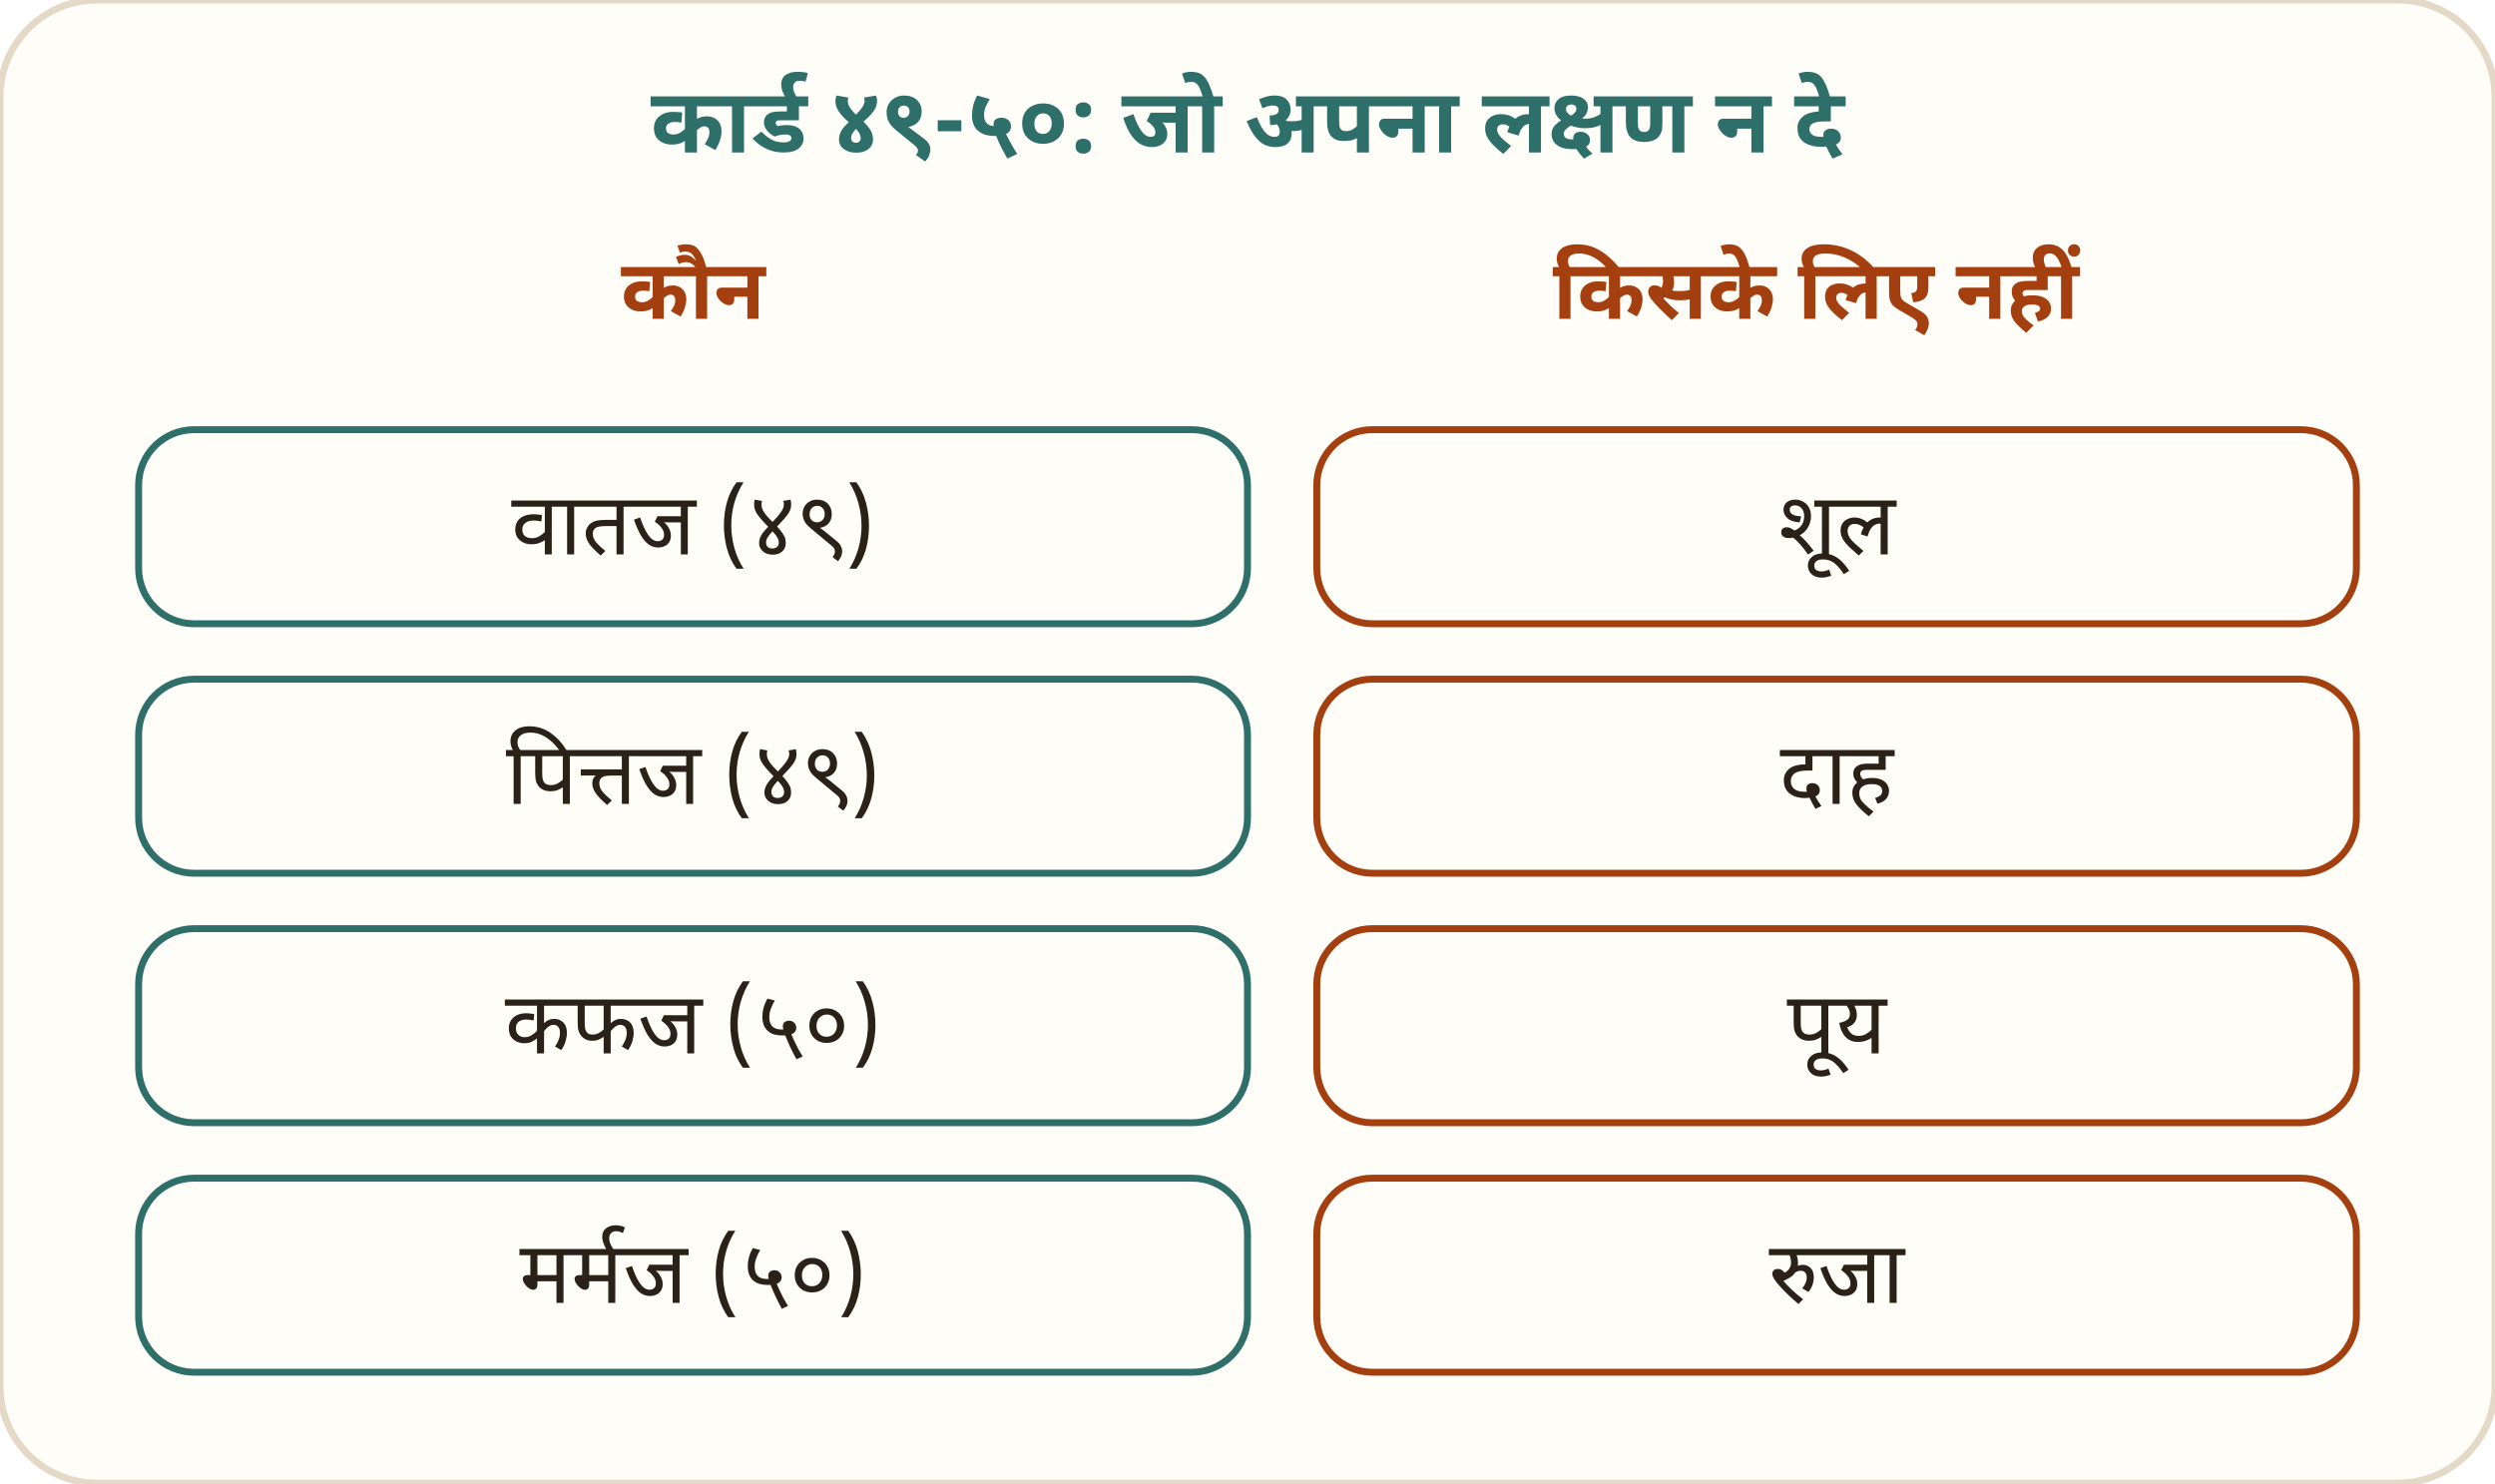
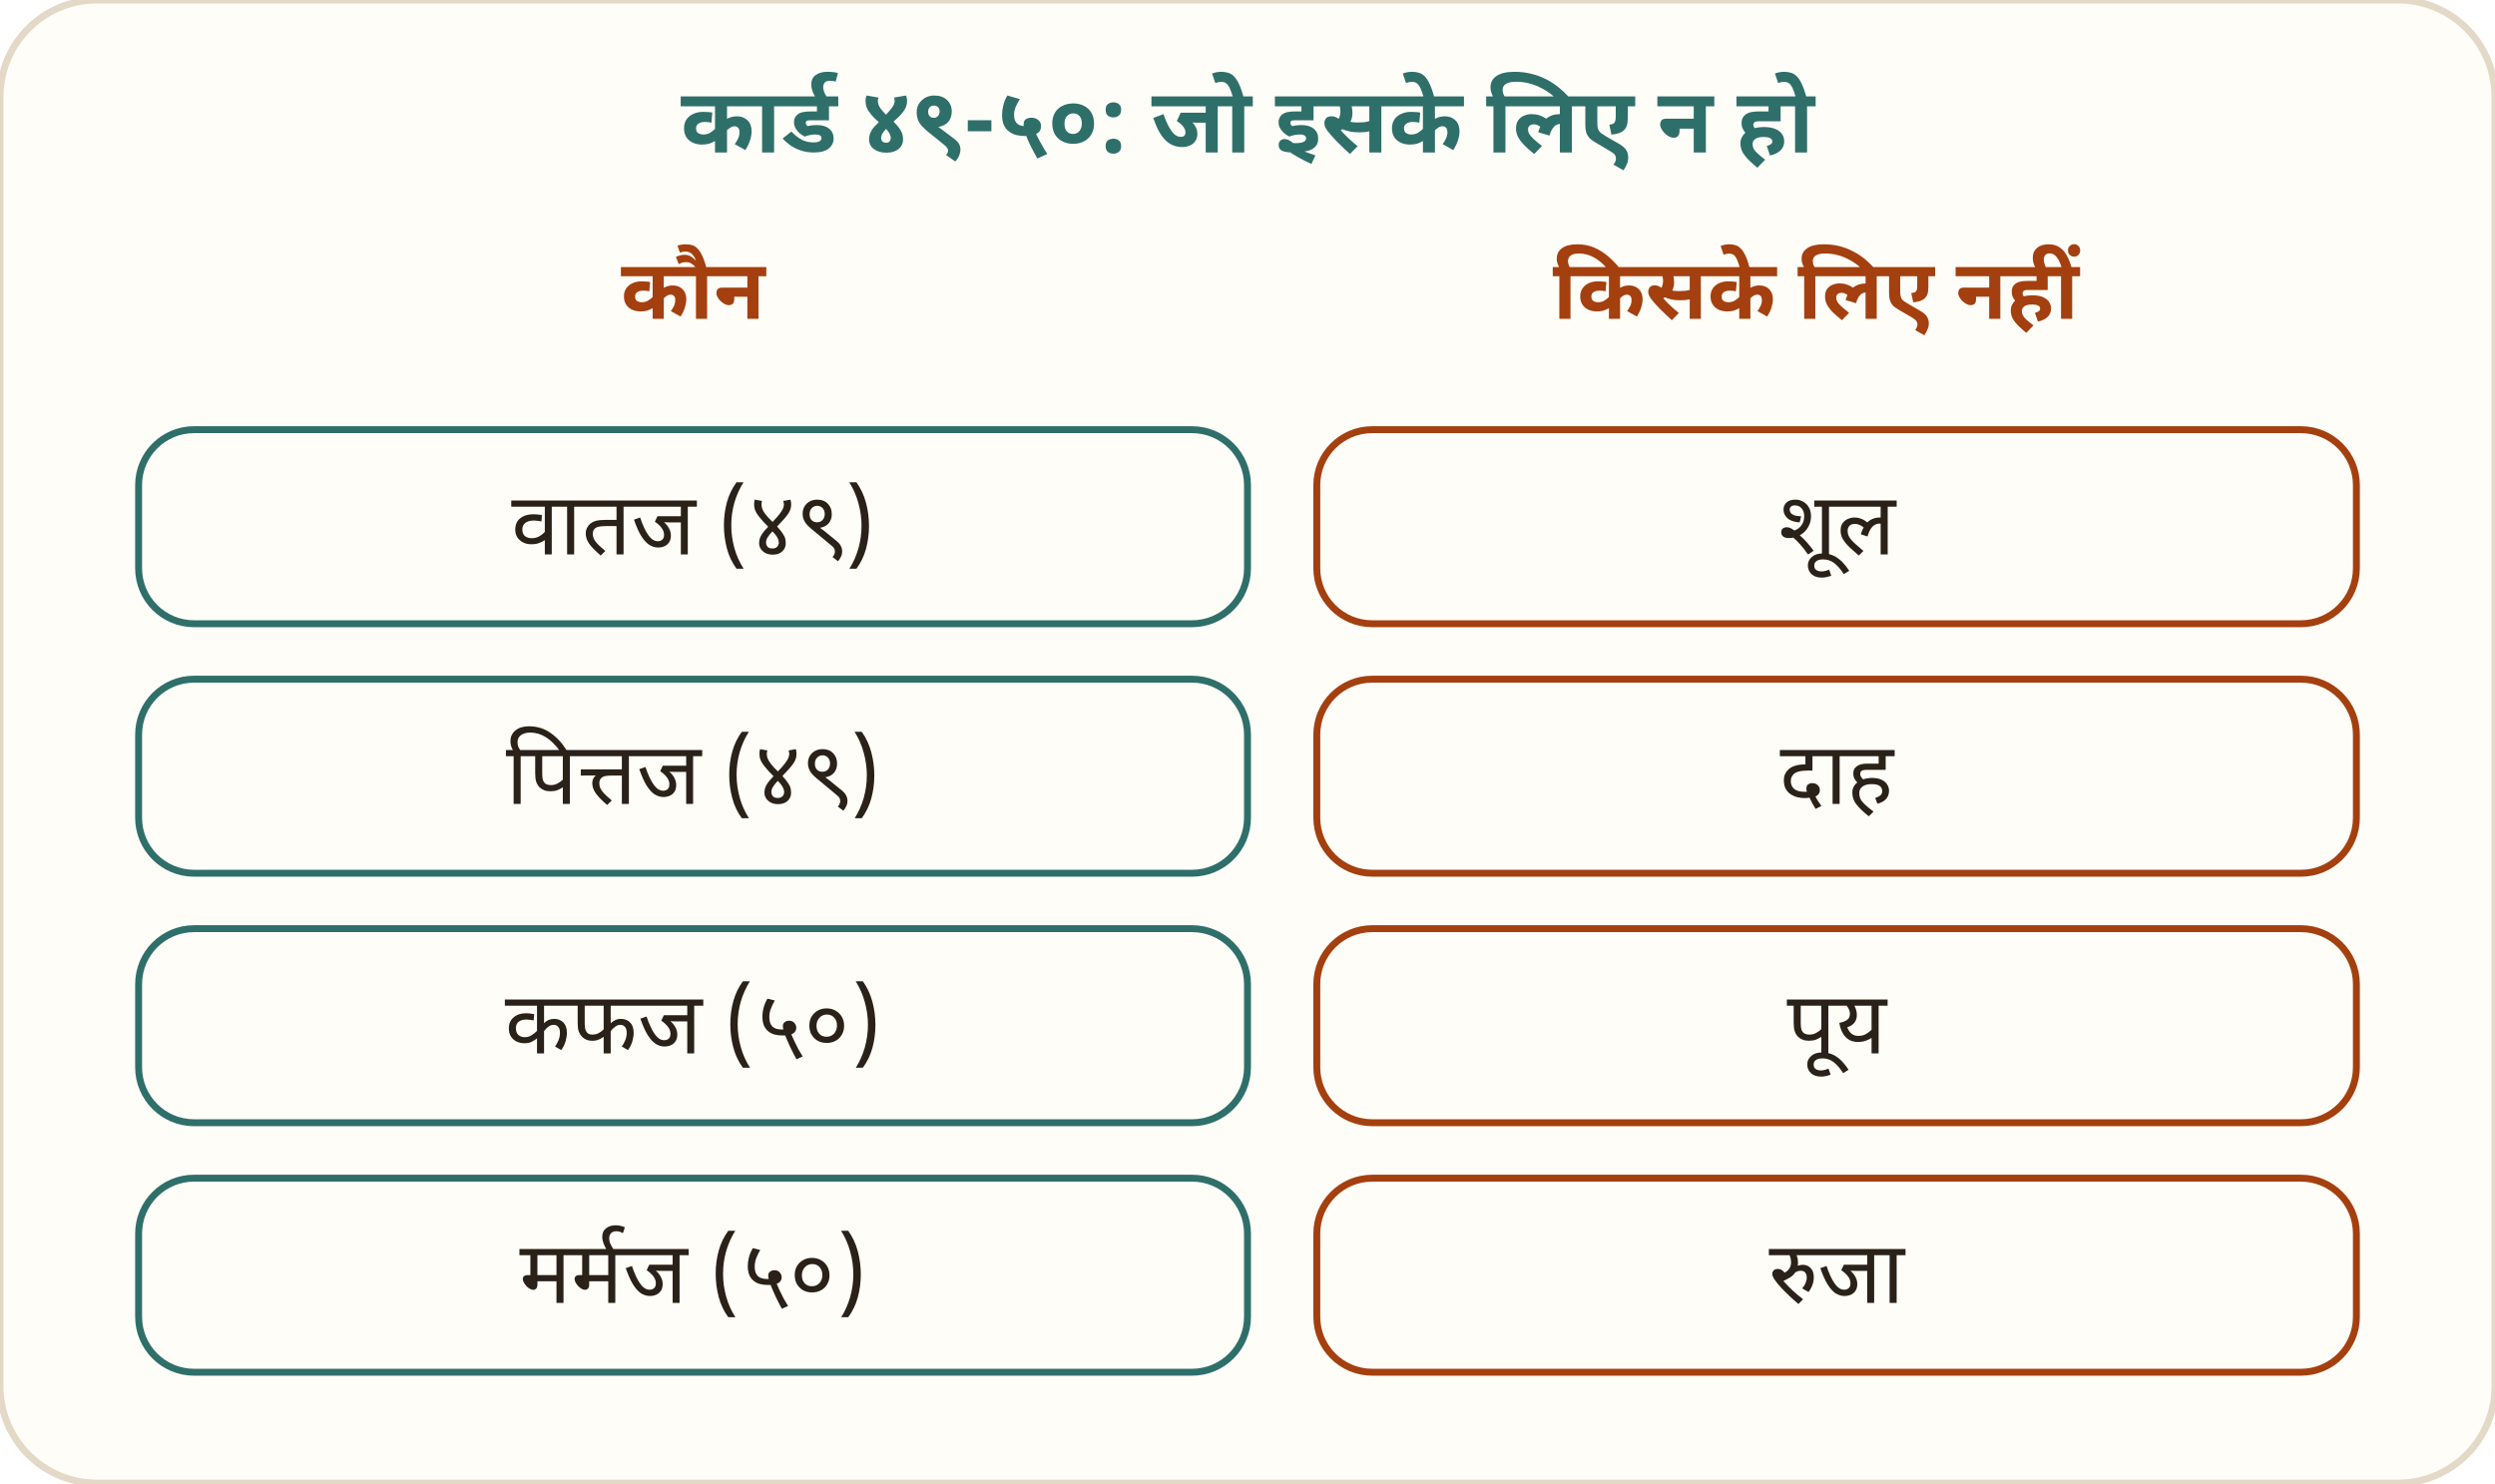
<svg xmlns="http://www.w3.org/2000/svg" viewBox="0 0 360 214" role="img">
  <rect width="360" height="214" rx="14" fill="#fffdf8" stroke="#e4d9c6" />
-   <text x="180" y="22" font-family="'Noto Sans Devanagari','Mukta','Nirmala UI','Mangal',sans-serif" font-size="13" font-weight="700" fill="#2f6f6a" text-anchor="middle">कार्ड ४९-५०: जो अपना लक्षण न दे</text>
+   <text x="180" y="22" font-family="'Noto Sans Devanagari','Mukta','Nirmala UI','Mangal',sans-serif" font-size="13" font-weight="700" fill="#2f6f6a" text-anchor="middle">कार्ड ४९-५०: जो इसके लिए न हो</text>
  <text x="100" y="46" font-family="'Noto Sans Devanagari','Mukta','Nirmala UI','Mangal',sans-serif" font-size="12" font-weight="700" fill="#a4400f" text-anchor="middle">कौन</text>
  <text x="262" y="46" font-family="'Noto Sans Devanagari','Mukta','Nirmala UI','Mangal',sans-serif" font-size="12" font-weight="700" fill="#a4400f" text-anchor="middle">किसके लिए नहीं</text>
  <rect x="20" y="62" width="160" height="28" rx="8" fill="#fffdf8" stroke="#2f6f6a" />
  <text x="100.0" y="80.0" font-family="'Noto Sans Devanagari','Mukta','Nirmala UI','Mangal',sans-serif" font-size="12.5" font-weight="500" fill="#2a2118" text-anchor="middle">वातज (४९)</text>
  <rect x="190" y="62" width="150" height="28" rx="8" fill="#fffdf8" stroke="#a4400f" />
  <text x="265.0" y="80.0" font-family="'Noto Sans Devanagari','Mukta','Nirmala UI','Mangal',sans-serif" font-size="12.5" font-weight="500" fill="#2a2118" text-anchor="middle">शूल</text>
  <rect x="20" y="98" width="160" height="28" rx="8" fill="#fffdf8" stroke="#2f6f6a" />
  <text x="100.0" y="116.0" font-family="'Noto Sans Devanagari','Mukta','Nirmala UI','Mangal',sans-serif" font-size="12.5" font-weight="500" fill="#2a2118" text-anchor="middle">पित्तज (४९)</text>
  <rect x="190" y="98" width="150" height="28" rx="8" fill="#fffdf8" stroke="#a4400f" />
  <text x="265.0" y="116.0" font-family="'Noto Sans Devanagari','Mukta','Nirmala UI','Mangal',sans-serif" font-size="12.5" font-weight="500" fill="#2a2118" text-anchor="middle">दाह</text>
  <rect x="20" y="134" width="160" height="28" rx="8" fill="#fffdf8" stroke="#2f6f6a" />
  <text x="100.0" y="152.0" font-family="'Noto Sans Devanagari','Mukta','Nirmala UI','Mangal',sans-serif" font-size="12.5" font-weight="500" fill="#2a2118" text-anchor="middle">कफज (५०)</text>
  <rect x="190" y="134" width="150" height="28" rx="8" fill="#fffdf8" stroke="#a4400f" />
  <text x="265.0" y="152.0" font-family="'Noto Sans Devanagari','Mukta','Nirmala UI','Mangal',sans-serif" font-size="12.5" font-weight="500" fill="#2a2118" text-anchor="middle">पूय</text>
  <rect x="20" y="170" width="160" height="28" rx="8" fill="#fffdf8" stroke="#2f6f6a" />
  <text x="100.0" y="188.0" font-family="'Noto Sans Devanagari','Mukta','Nirmala UI','Mangal',sans-serif" font-size="12.5" font-weight="500" fill="#2a2118" text-anchor="middle">मर्मज (५०)</text>
  <rect x="190" y="170" width="150" height="28" rx="8" fill="#fffdf8" stroke="#a4400f" />
  <text x="265.0" y="188.0" font-family="'Noto Sans Devanagari','Mukta','Nirmala UI','Mangal',sans-serif" font-size="12.5" font-weight="500" fill="#2a2118" text-anchor="middle">रुजा</text>
</svg>
